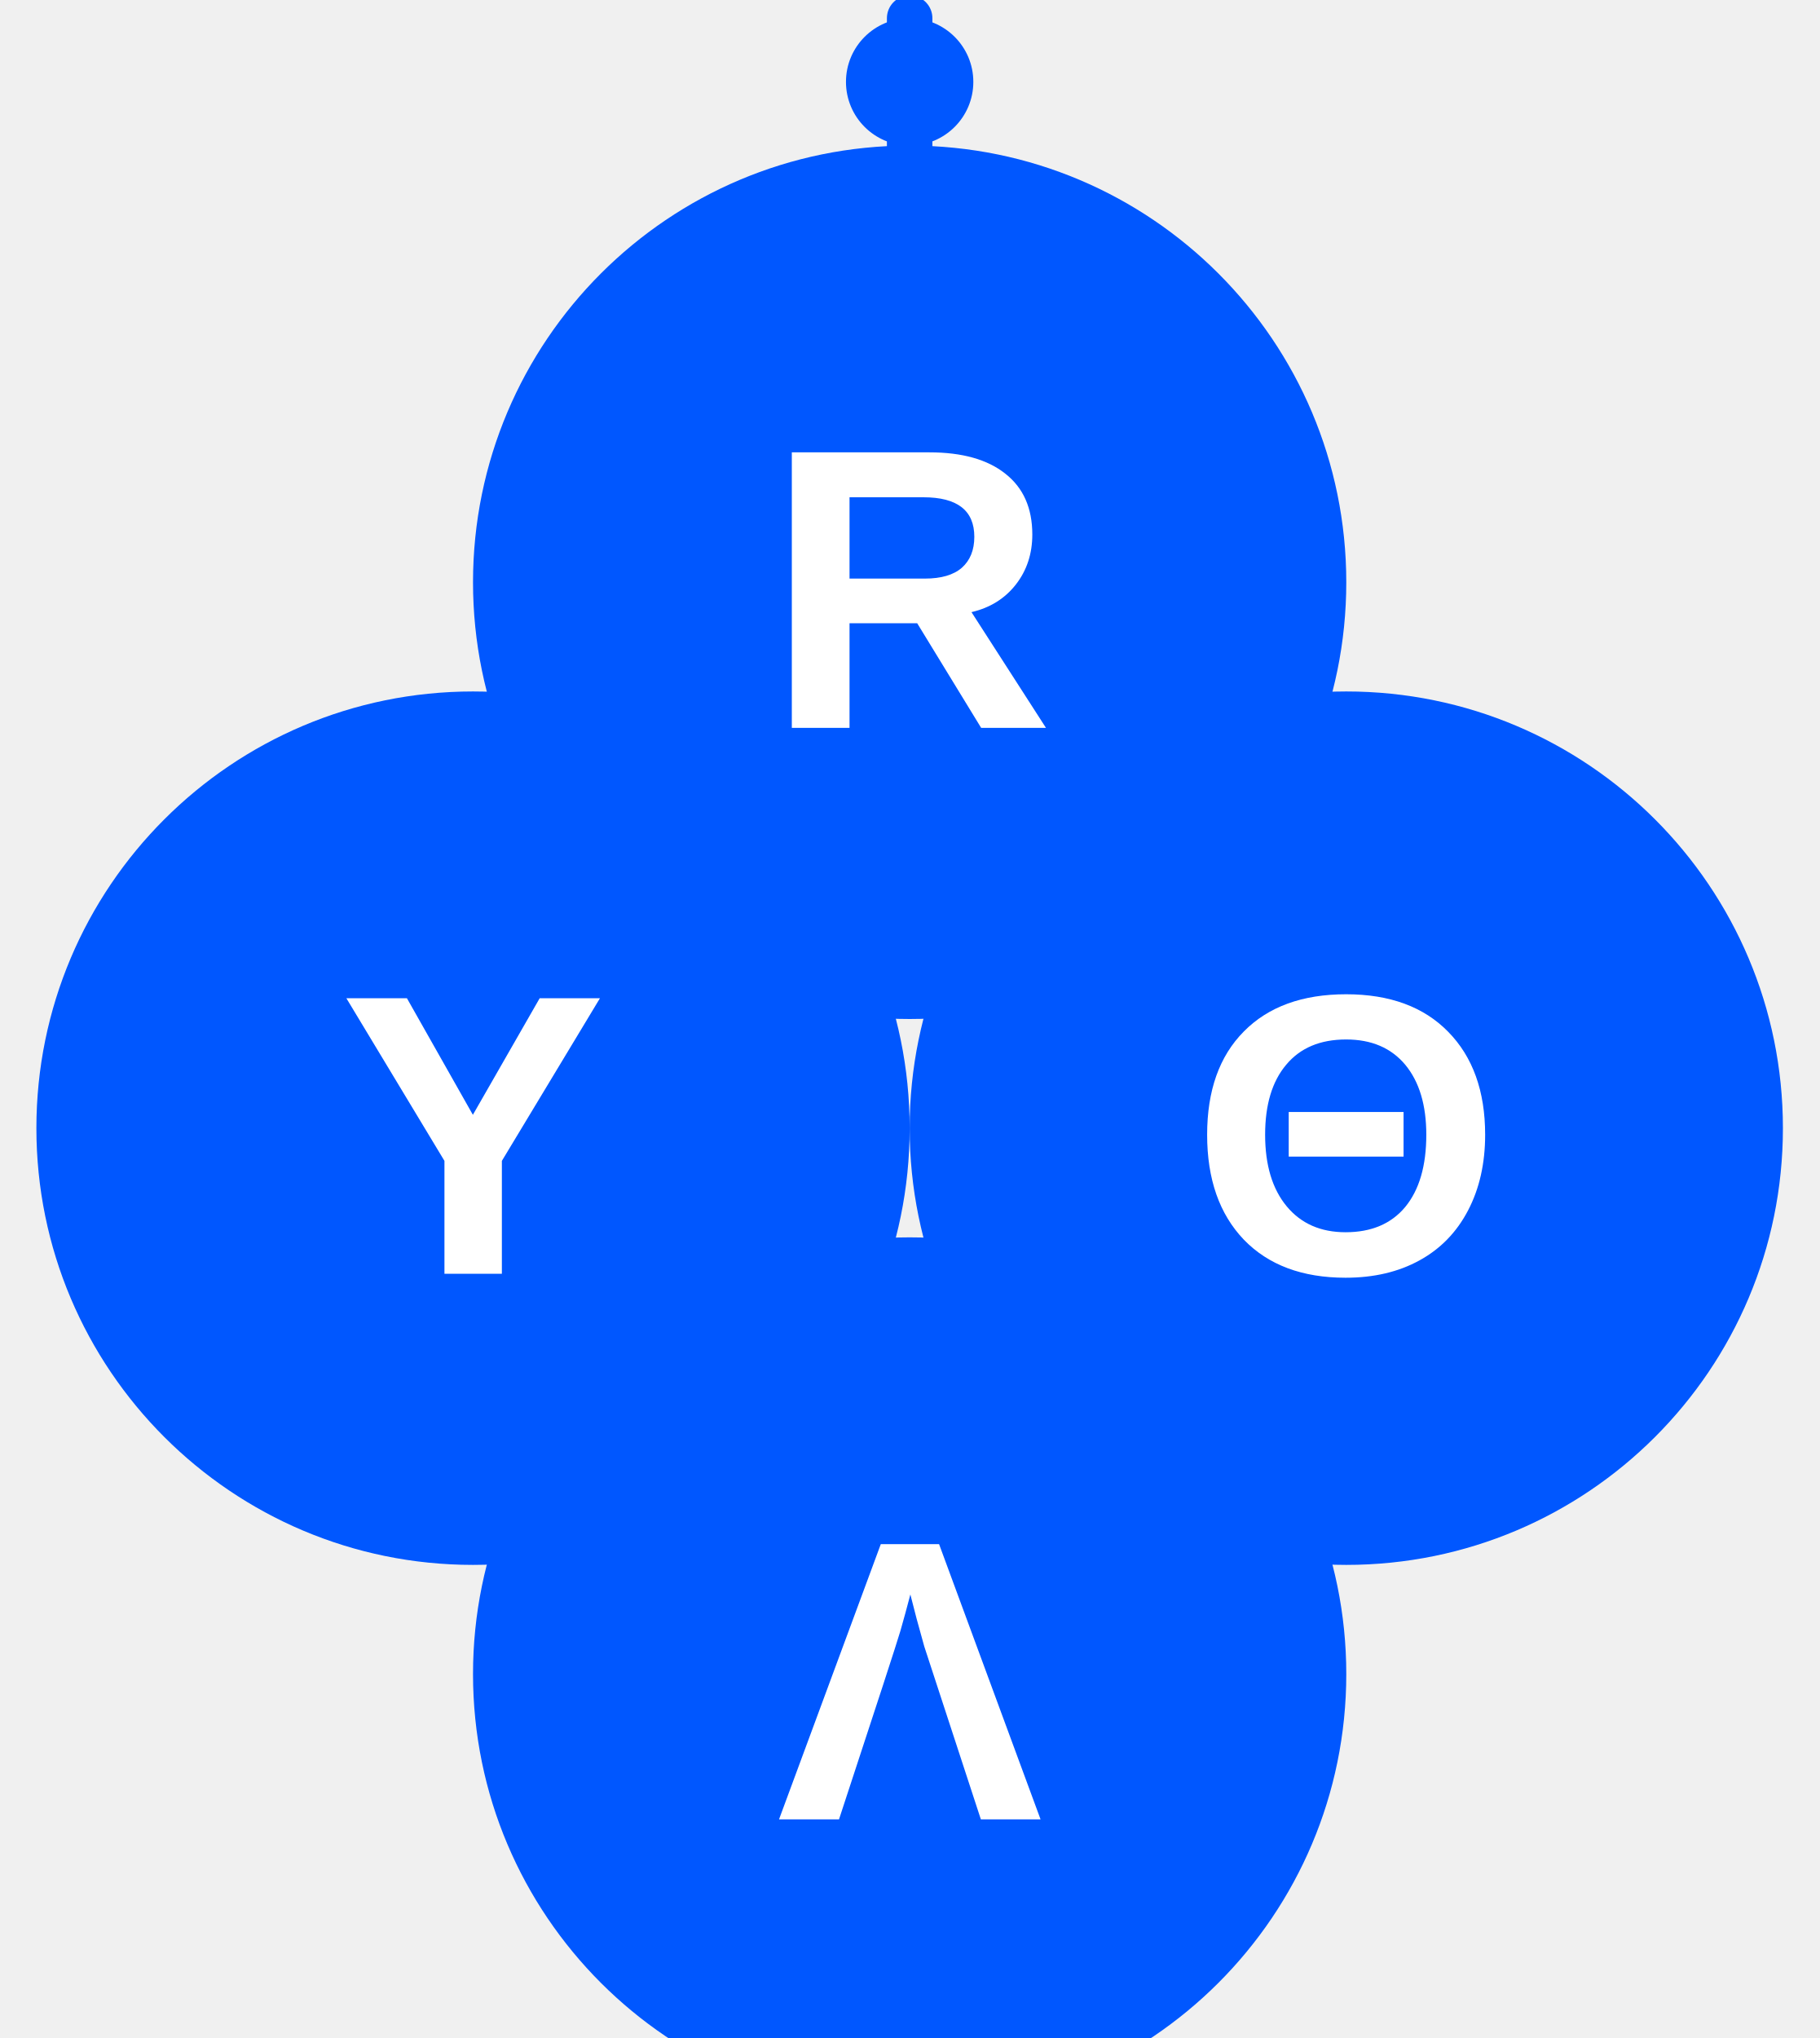
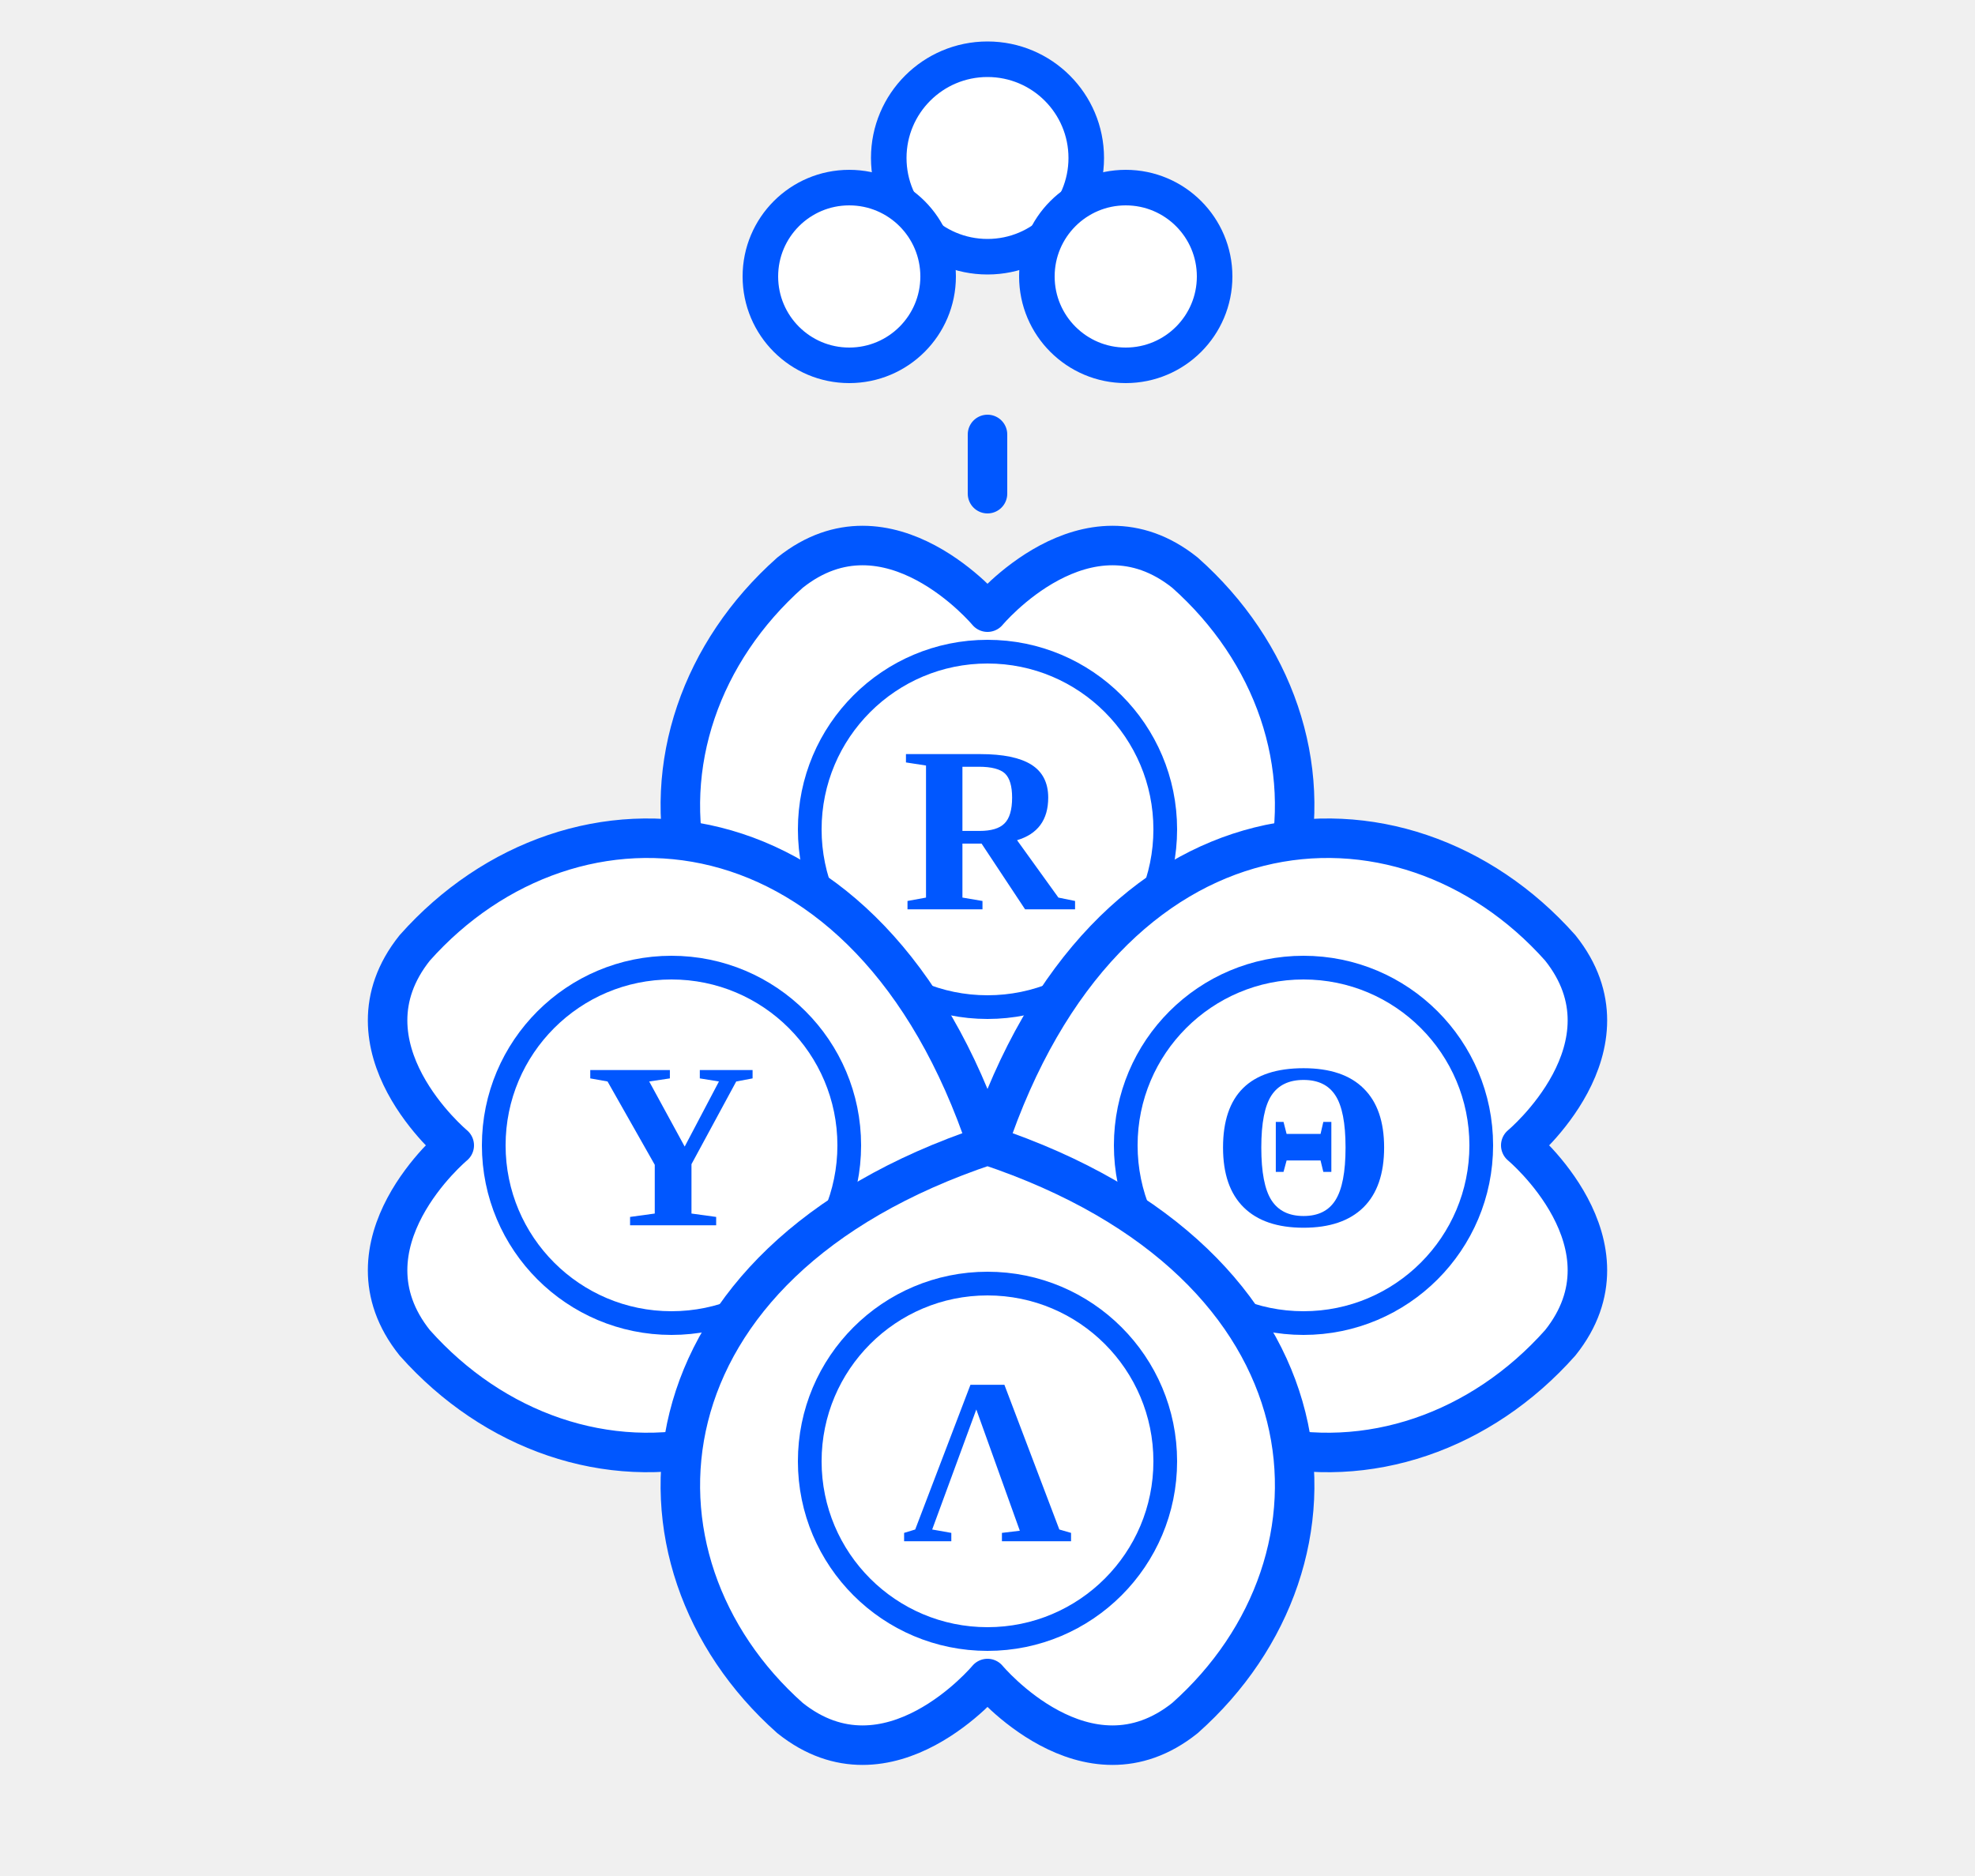
- <svg xmlns="http://www.w3.org/2000/svg" viewBox="0 0 100 112" role="img" aria-label="RYΘΛ Studio logo">
-   <line x1="50" y1="1" x2="50" y2="10" stroke="#0057ff" stroke-width="2.5" stroke-linecap="round" />
-   <circle cx="50" cy="4.5" r="3.5" fill="#0057ff" />
-   <circle cx="50" cy="32" r="24" fill="#0057ff" />
-   <circle cx="26" cy="62" r="24" fill="#0057ff" />
-   <circle cx="74" cy="62" r="24" fill="#0057ff" />
-   <circle cx="50" cy="92" r="24" fill="#0057ff" />
-   <text x="50" y="40" text-anchor="middle" fill="white" font-family="Arial Black, Arial, sans-serif" font-weight="900" font-size="22">R</text>
-   <text x="26" y="70" text-anchor="middle" fill="white" font-family="Arial Black, Arial, sans-serif" font-weight="900" font-size="22">Y</text>
-   <text x="74" y="70" text-anchor="middle" fill="white" font-family="Arial Black, Arial, sans-serif" font-weight="900" font-size="22">Θ</text>
-   <text x="50" y="100" text-anchor="middle" fill="white" font-family="Arial Black, Arial, sans-serif" font-weight="900" font-size="22">Λ</text>
+ <svg xmlns="http://www.w3.org/2000/svg" viewBox="0 0 100 95" role="img" aria-label="RYΘΛ Studio logo">
+   <defs>
+     <path id="petal" d="M 0,16          C -18,10 -19,-5 -10,-13          C -5,-17 0,-11 0,-11          C 0,-11 5,-17 10,-13          C 19,-5 18,10 0,16 Z" />
+   </defs>
+   <circle cx="50" cy="8" r="5" fill="white" stroke="#0057ff" stroke-width="1.8" />
+   <circle cx="43" cy="14" r="4.5" fill="white" stroke="#0057ff" stroke-width="1.8" />
+   <circle cx="57" cy="14" r="4.5" fill="white" stroke="#0057ff" stroke-width="1.8" />
+   <line x1="50" y1="22" x2="50" y2="25" stroke="#0057ff" stroke-width="2" stroke-linecap="round" />
+   <use href="#petal" transform="translate(50,42)" fill="white" stroke="#0057ff" stroke-width="2" stroke-linejoin="round" />
+   <circle cx="50" cy="42" r="9" fill="none" stroke="#0057ff" stroke-width="1.2" />
+   <text x="50" y="42" text-anchor="middle" dominant-baseline="central" fill="#0057ff" font-family="Georgia, 'Times New Roman', serif" font-size="12" font-weight="bold">R</text>
+   <use href="#petal" transform="translate(34,58) rotate(-90)" fill="white" stroke="#0057ff" stroke-width="2" stroke-linejoin="round" />
+   <circle cx="34" cy="58" r="9" fill="none" stroke="#0057ff" stroke-width="1.2" />
+   <text x="34" y="58" text-anchor="middle" dominant-baseline="central" fill="#0057ff" font-family="Georgia, 'Times New Roman', serif" font-size="12" font-weight="bold">Y</text>
+   <use href="#petal" transform="translate(66,58) rotate(90)" fill="white" stroke="#0057ff" stroke-width="2" stroke-linejoin="round" />
+   <circle cx="66" cy="58" r="9" fill="none" stroke="#0057ff" stroke-width="1.2" />
+   <text x="66" y="58" text-anchor="middle" dominant-baseline="central" fill="#0057ff" font-family="Georgia, 'Times New Roman', serif" font-size="12" font-weight="bold">Θ</text>
+   <use href="#petal" transform="translate(50,74) rotate(180)" fill="white" stroke="#0057ff" stroke-width="2" stroke-linejoin="round" />
+   <circle cx="50" cy="74" r="9" fill="none" stroke="#0057ff" stroke-width="1.2" />
+   <text x="50" y="74" text-anchor="middle" dominant-baseline="central" fill="#0057ff" font-family="Georgia, 'Times New Roman', serif" font-size="12" font-weight="bold">Λ</text>
</svg>
